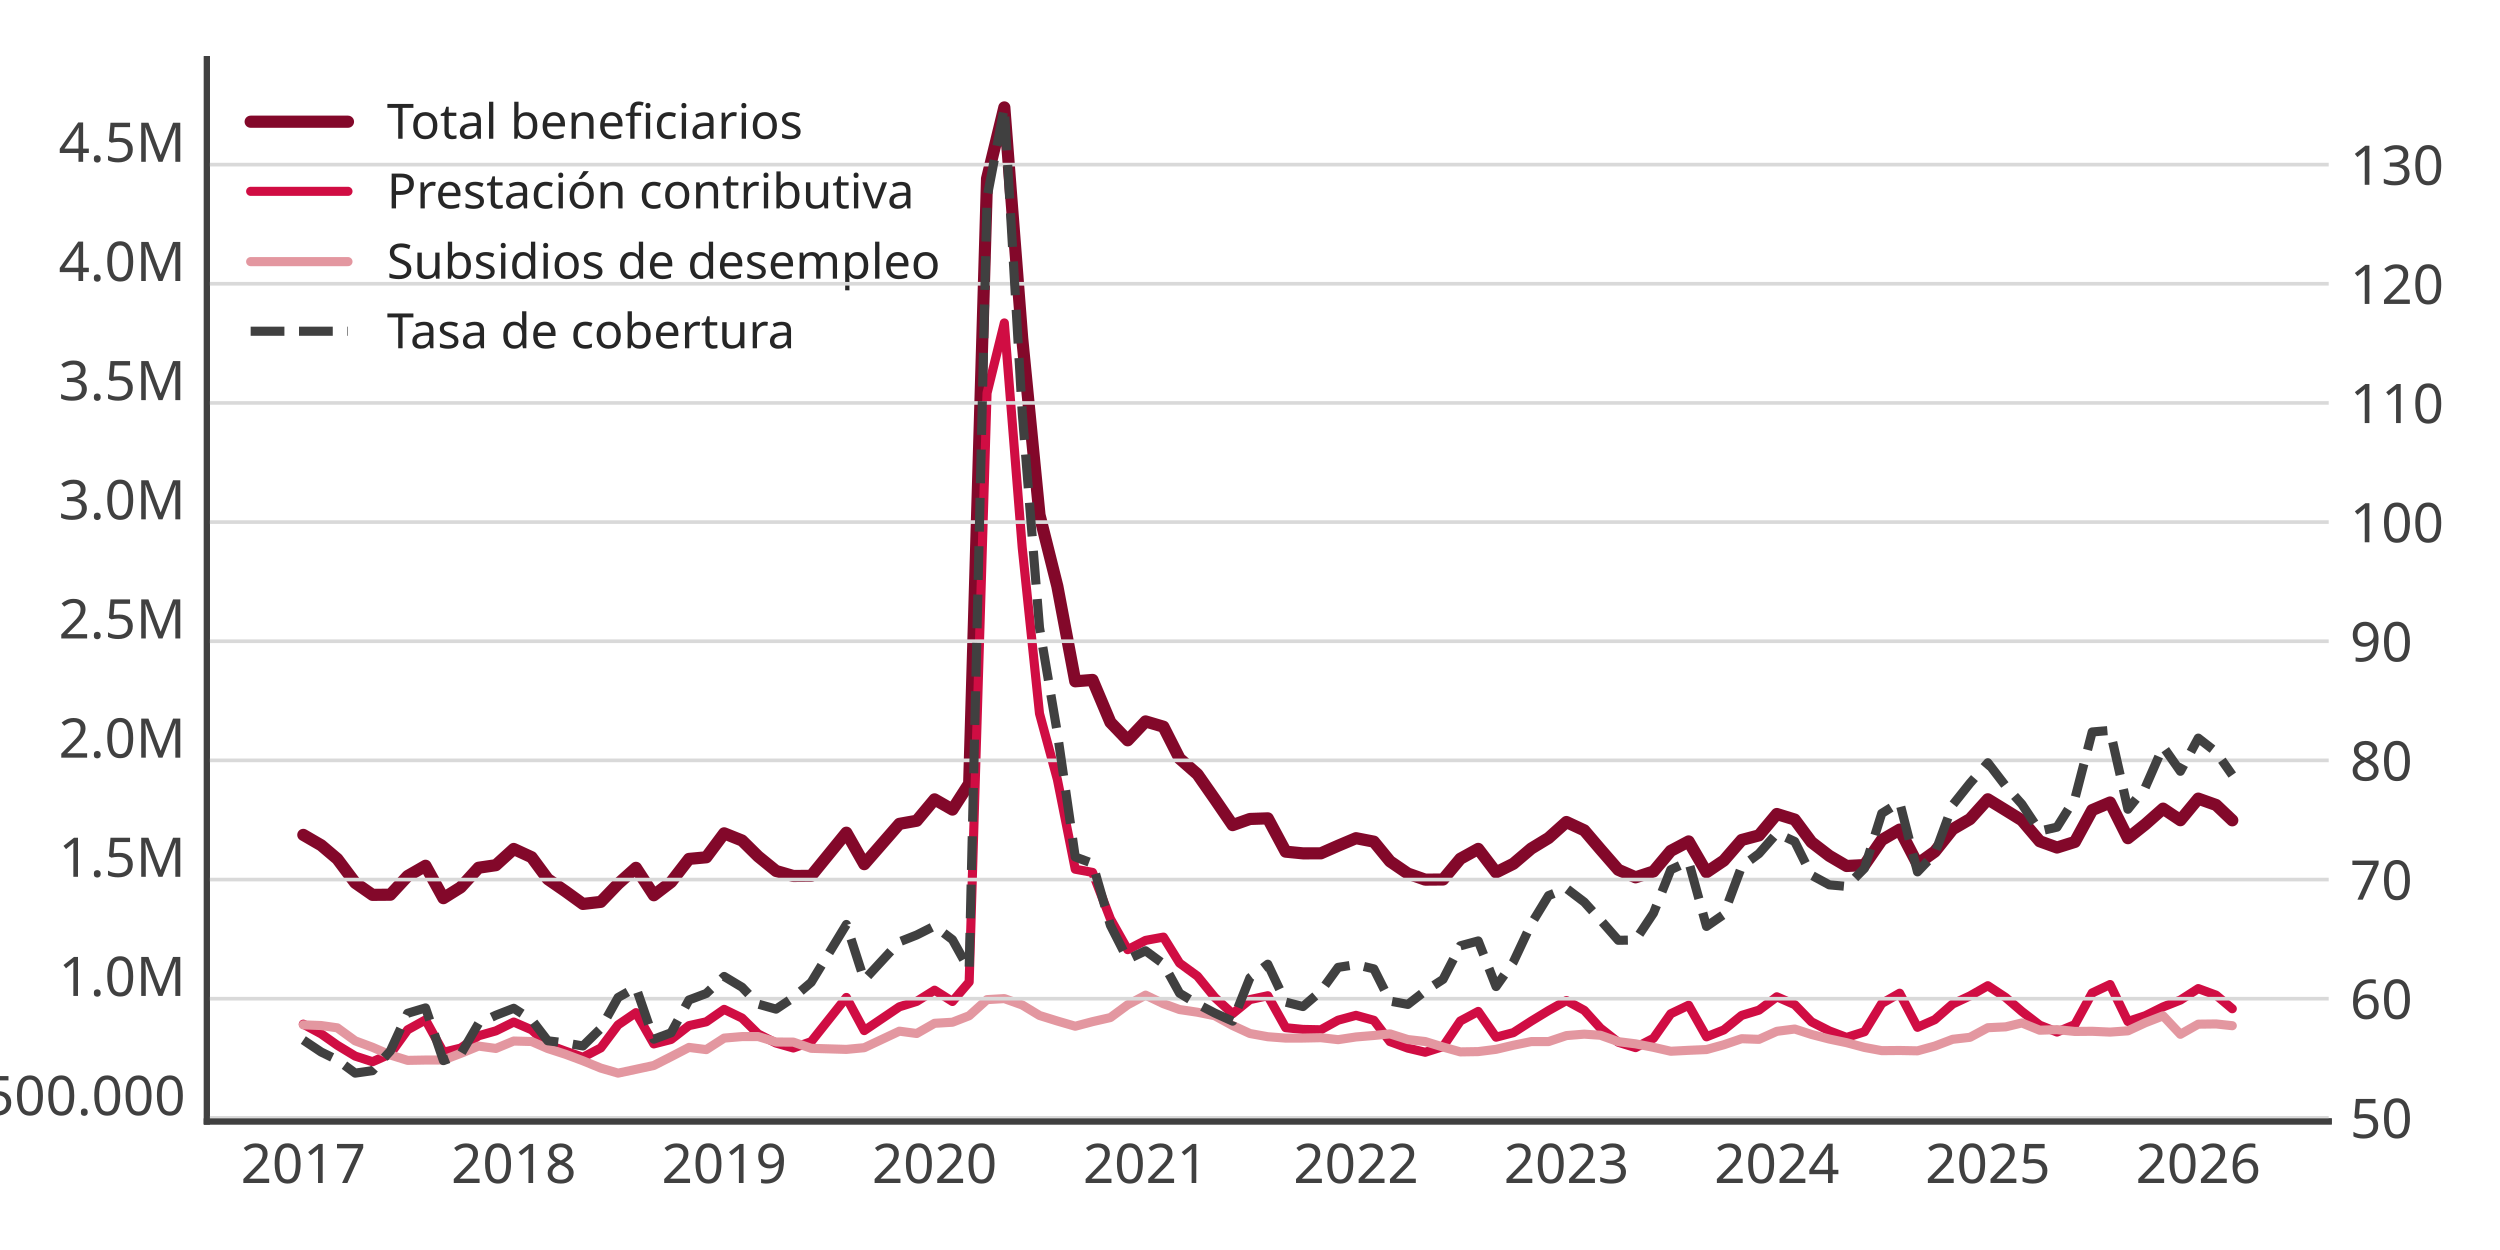
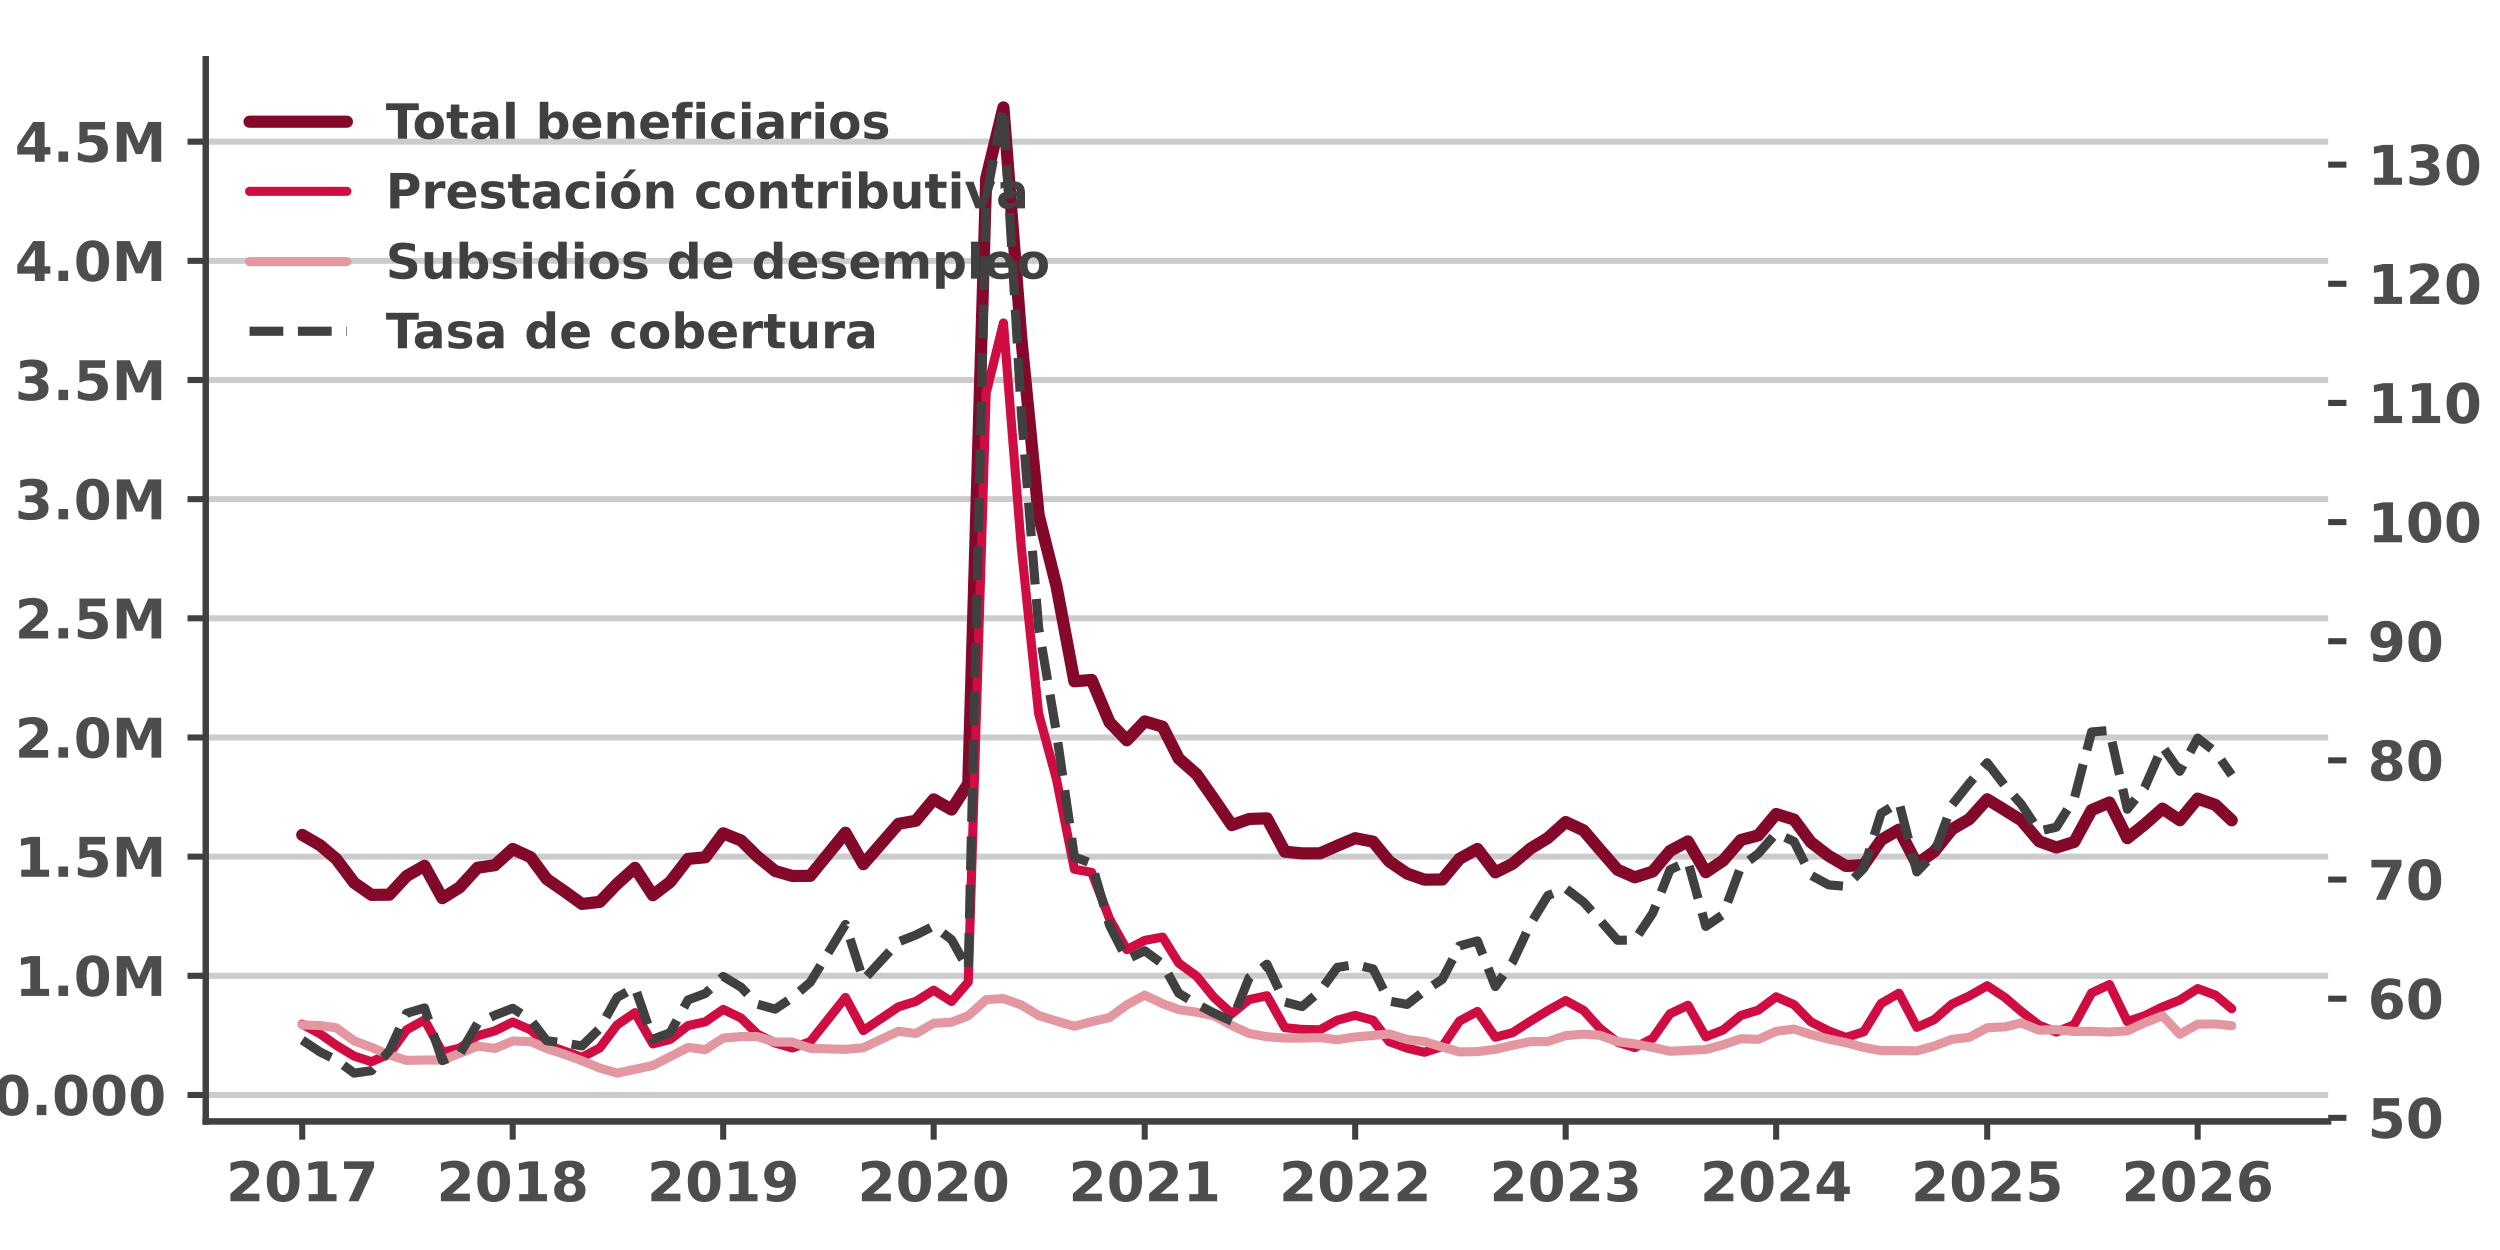
- <svg xmlns="http://www.w3.org/2000/svg" width="411.024pt" height="205.512pt" viewBox="0 0 411.024 205.512" version="1.1">
+ <svg xmlns="http://www.w3.org/2000/svg" xmlns:xlink="http://www.w3.org/1999/xlink" width="411.024pt" height="205.512pt" viewBox="0 0 411.024 205.512" version="1.1">
  <defs>
    <style type="text/css">*{stroke-linejoin: round; stroke-linecap: butt}</style>
  </defs>
  <g id="figure_1">
    <g id="patch_1">
      <path d="M 0 205.512  L 411.024 205.512  L 411.024 0  L 0 0  z " style="fill: #ffffff" />
    </g>
    <g id="axes_1">
      <g id="patch_2">
-         <path d="M 34.01 184.372  L 382.864 184.372  L 382.864 9.72  L 34.01 9.72  z " style="fill: #ffffff" />
+         <path d="M 33.83 184.372  L 382.774 184.372  L 382.774 9.72  L 33.83 9.72  z " style="fill: #ffffff" />
      </g>
      <g id="matplotlib.axis_1">
        <g id="xtick_1">
-           <g id="line2d_1" />
+           <g id="line2d_1">
+             <defs>
+               <path id="m6d974f0c65" d="M 0 0  L 0 3  " style="stroke: #404040" />
+             </defs>
+             <g>
+               <use xlink:href="#m6d974f0c65" x="49.691" y="184.372" style="fill: #404040; stroke: #404040" />
+             </g>
+           </g>
          <g id="text_1">
-             <text style="font-size: 9px; font-family: 'Century Gothic'; text-anchor: middle; fill: #404040" x="49.867" y="194.499" transform="rotate(-0 49.86698 194.4995)">2017</text>
+             <text style="font-weight: 700; font-size: 9px; font-family: 'Century Gothic', 'DejaVu Sans'; text-anchor: middle; fill: #4d4d4d" x="49.691" y="197.499" transform="rotate(-0 49.69107 197.4995)">2017</text>
          </g>
        </g>
        <g id="xtick_2">
-           <g id="line2d_2" />
+           <g id="line2d_2">
+             <g>
+               <use xlink:href="#m6d974f0c65" x="84.295" y="184.372" style="fill: #404040; stroke: #404040" />
+             </g>
+           </g>
          <g id="text_2">
-             <text style="font-size: 9px; font-family: 'Century Gothic'; text-anchor: middle; fill: #404040" x="84.462" y="194.499" transform="rotate(-0 84.46231 194.4995)">2018</text>
+             <text style="font-weight: 700; font-size: 9px; font-family: 'Century Gothic', 'DejaVu Sans'; text-anchor: middle; fill: #4d4d4d" x="84.295" y="197.499" transform="rotate(-0 84.29533 197.4995)">2018</text>
          </g>
        </g>
        <g id="xtick_3">
-           <g id="line2d_3" />
+           <g id="line2d_3">
+             <g>
+               <use xlink:href="#m6d974f0c65" x="118.9" y="184.372" style="fill: #404040; stroke: #404040" />
+             </g>
+           </g>
          <g id="text_3">
-             <text style="font-size: 9px; font-family: 'Century Gothic'; text-anchor: middle; fill: #404040" x="119.058" y="194.499" transform="rotate(-0 119.0576 194.4995)">2019</text>
+             <text style="font-weight: 700; font-size: 9px; font-family: 'Century Gothic', 'DejaVu Sans'; text-anchor: middle; fill: #4d4d4d" x="118.9" y="197.499" transform="rotate(-0 118.8996 197.4995)">2019</text>
          </g>
        </g>
        <g id="xtick_4">
-           <g id="line2d_4" />
+           <g id="line2d_4">
+             <g>
+               <use xlink:href="#m6d974f0c65" x="153.504" y="184.372" style="fill: #404040; stroke: #404040" />
+             </g>
+           </g>
          <g id="text_4">
-             <text style="font-size: 9px; font-family: 'Century Gothic'; text-anchor: middle; fill: #404040" x="153.653" y="194.499" transform="rotate(-0 153.653 194.4995)">2020</text>
+             <text style="font-weight: 700; font-size: 9px; font-family: 'Century Gothic', 'DejaVu Sans'; text-anchor: middle; fill: #4d4d4d" x="153.504" y="197.499" transform="rotate(-0 153.5038 197.4995)">2020</text>
          </g>
        </g>
        <g id="xtick_5">
-           <g id="line2d_5" />
+           <g id="line2d_5">
+             <g>
+               <use xlink:href="#m6d974f0c65" x="188.203" y="184.372" style="fill: #404040; stroke: #404040" />
+             </g>
+           </g>
          <g id="text_5">
-             <text style="font-size: 9px; font-family: 'Century Gothic'; text-anchor: middle; fill: #404040" x="188.343" y="194.499" transform="rotate(-0 188.3431 194.4995)">2021</text>
+             <text style="font-weight: 700; font-size: 9px; font-family: 'Century Gothic', 'DejaVu Sans'; text-anchor: middle; fill: #4d4d4d" x="188.203" y="197.499" transform="rotate(-0 188.2029 197.4995)">2021</text>
          </g>
        </g>
        <g id="xtick_6">
-           <g id="line2d_6" />
+           <g id="line2d_6">
+             <g>
+               <use xlink:href="#m6d974f0c65" x="222.807" y="184.372" style="fill: #404040; stroke: #404040" />
+             </g>
+           </g>
          <g id="text_6">
-             <text style="font-size: 9px; font-family: 'Century Gothic'; text-anchor: middle; fill: #404040" x="222.938" y="194.499" transform="rotate(-0 222.9384 194.4995)">2022</text>
+             <text style="font-weight: 700; font-size: 9px; font-family: 'Century Gothic', 'DejaVu Sans'; text-anchor: middle; fill: #4d4d4d" x="222.807" y="197.499" transform="rotate(-0 222.8072 197.4995)">2022</text>
          </g>
        </g>
        <g id="xtick_7">
-           <g id="line2d_7" />
+           <g id="line2d_7">
+             <g>
+               <use xlink:href="#m6d974f0c65" x="257.411" y="184.372" style="fill: #404040; stroke: #404040" />
+             </g>
+           </g>
          <g id="text_7">
-             <text style="font-size: 9px; font-family: 'Century Gothic'; text-anchor: middle; fill: #404040" x="257.534" y="194.499" transform="rotate(-0 257.5337 194.4995)">2023</text>
+             <text style="font-weight: 700; font-size: 9px; font-family: 'Century Gothic', 'DejaVu Sans'; text-anchor: middle; fill: #4d4d4d" x="257.411" y="197.499" transform="rotate(-0 257.4114 197.4995)">2023</text>
          </g>
        </g>
        <g id="xtick_8">
-           <g id="line2d_8" />
+           <g id="line2d_8">
+             <g>
+               <use xlink:href="#m6d974f0c65" x="292.016" y="184.372" style="fill: #404040; stroke: #404040" />
+             </g>
+           </g>
          <g id="text_8">
-             <text style="font-size: 9px; font-family: 'Century Gothic'; text-anchor: middle; fill: #404040" x="292.129" y="194.499" transform="rotate(-0 292.1291 194.4995)">2024</text>
+             <text style="font-weight: 700; font-size: 9px; font-family: 'Century Gothic', 'DejaVu Sans'; text-anchor: middle; fill: #4d4d4d" x="292.016" y="197.499" transform="rotate(-0 292.0157 197.4995)">2024</text>
          </g>
        </g>
        <g id="xtick_9">
-           <g id="line2d_9" />
+           <g id="line2d_9">
+             <g>
+               <use xlink:href="#m6d974f0c65" x="326.715" y="184.372" style="fill: #404040; stroke: #404040" />
+             </g>
+           </g>
          <g id="text_9">
-             <text style="font-size: 9px; font-family: 'Century Gothic'; text-anchor: middle; fill: #404040" x="326.819" y="194.499" transform="rotate(-0 326.8192 194.4995)">2025</text>
+             <text style="font-weight: 700; font-size: 9px; font-family: 'Century Gothic', 'DejaVu Sans'; text-anchor: middle; fill: #4d4d4d" x="326.715" y="197.499" transform="rotate(-0 326.7147 197.4995)">2025</text>
          </g>
        </g>
        <g id="xtick_10">
-           <g id="line2d_10" />
+           <g id="line2d_10">
+             <g>
+               <use xlink:href="#m6d974f0c65" x="361.319" y="184.372" style="fill: #404040; stroke: #404040" />
+             </g>
+           </g>
          <g id="text_10">
-             <text style="font-size: 9px; font-family: 'Century Gothic'; text-anchor: middle; fill: #404040" x="361.415" y="194.499" transform="rotate(-0 361.4145 194.4995)">2026</text>
+             <text style="font-weight: 700; font-size: 9px; font-family: 'Century Gothic', 'DejaVu Sans'; text-anchor: middle; fill: #4d4d4d" x="361.319" y="197.499" transform="rotate(-0 361.319 197.4995)">2026</text>
          </g>
        </g>
      </g>
      <g id="matplotlib.axis_2">
        <g id="ytick_1">
-           <g id="line2d_11" />
+           <g id="line2d_11">
+             <path d="M 33.83 180.023  L 382.774 180.023  " clip-path="url(#pbd31abc152)" style="fill: none; stroke: #cccccc; stroke-linecap: round" />
+           </g>
+           <g id="line2d_12">
+             <defs>
+               <path id="mb0697f7327" d="M 0 0  L -3 0  " style="stroke: #404040" />
+             </defs>
+             <g>
+               <use xlink:href="#mb0697f7327" x="33.83" y="180.023" style="fill: #404040; stroke: #404040" />
+             </g>
+           </g>
          <g id="text_11">
-             <text style="font-size: 9px; font-family: 'Century Gothic'; text-anchor: end; fill: #404040" x="30.51" y="183.337" transform="rotate(-0 30.51 183.337)">500.000</text>
+             <text style="font-weight: 700; font-size: 9px; font-family: 'Century Gothic', 'DejaVu Sans'; text-anchor: end; fill: #4d4d4d" x="27.33" y="183.337" transform="rotate(-0 27.33 183.337)">500.000</text>
          </g>
        </g>
        <g id="ytick_2">
-           <g id="line2d_12" />
+           <g id="line2d_13">
+             <path d="M 33.83 160.432  L 382.774 160.432  " clip-path="url(#pbd31abc152)" style="fill: none; stroke: #cccccc; stroke-linecap: round" />
+           </g>
+           <g id="line2d_14">
+             <g>
+               <use xlink:href="#mb0697f7327" x="33.83" y="160.432" style="fill: #404040; stroke: #404040" />
+             </g>
+           </g>
          <g id="text_12">
-             <text style="font-size: 9px; font-family: 'Century Gothic'; text-anchor: end; fill: #404040" x="30.51" y="163.746" transform="rotate(-0 30.51 163.7456)">1.0M</text>
+             <text style="font-weight: 700; font-size: 9px; font-family: 'Century Gothic', 'DejaVu Sans'; text-anchor: end; fill: #4d4d4d" x="27.33" y="163.746" transform="rotate(-0 27.33 163.7456)">1.0M</text>
          </g>
        </g>
        <g id="ytick_3">
-           <g id="line2d_13" />
+           <g id="line2d_15">
+             <path d="M 33.83 140.84  L 382.774 140.84  " clip-path="url(#pbd31abc152)" style="fill: none; stroke: #cccccc; stroke-linecap: round" />
+           </g>
+           <g id="line2d_16">
+             <g>
+               <use xlink:href="#mb0697f7327" x="33.83" y="140.84" style="fill: #404040; stroke: #404040" />
+             </g>
+           </g>
          <g id="text_13">
-             <text style="font-size: 9px; font-family: 'Century Gothic'; text-anchor: end; fill: #404040" x="30.51" y="144.154" transform="rotate(-0 30.51 144.1542)">1.5M</text>
+             <text style="font-weight: 700; font-size: 9px; font-family: 'Century Gothic', 'DejaVu Sans'; text-anchor: end; fill: #4d4d4d" x="27.33" y="144.154" transform="rotate(-0 27.33 144.1542)">1.5M</text>
          </g>
        </g>
        <g id="ytick_4">
-           <g id="line2d_14" />
+           <g id="line2d_17">
+             <path d="M 33.83 121.249  L 382.774 121.249  " clip-path="url(#pbd31abc152)" style="fill: none; stroke: #cccccc; stroke-linecap: round" />
+           </g>
+           <g id="line2d_18">
+             <g>
+               <use xlink:href="#mb0697f7327" x="33.83" y="121.249" style="fill: #404040; stroke: #404040" />
+             </g>
+           </g>
          <g id="text_14">
-             <text style="font-size: 9px; font-family: 'Century Gothic'; text-anchor: end; fill: #404040" x="30.51" y="124.563" transform="rotate(-0 30.51 124.5627)">2.0M</text>
+             <text style="font-weight: 700; font-size: 9px; font-family: 'Century Gothic', 'DejaVu Sans'; text-anchor: end; fill: #4d4d4d" x="27.33" y="124.563" transform="rotate(-0 27.33 124.5627)">2.0M</text>
          </g>
        </g>
        <g id="ytick_5">
-           <g id="line2d_15" />
+           <g id="line2d_19">
+             <path d="M 33.83 101.658  L 382.774 101.658  " clip-path="url(#pbd31abc152)" style="fill: none; stroke: #cccccc; stroke-linecap: round" />
+           </g>
+           <g id="line2d_20">
+             <g>
+               <use xlink:href="#mb0697f7327" x="33.83" y="101.658" style="fill: #404040; stroke: #404040" />
+             </g>
+           </g>
          <g id="text_15">
-             <text style="font-size: 9px; font-family: 'Century Gothic'; text-anchor: end; fill: #404040" x="30.51" y="104.971" transform="rotate(-0 30.51 104.9713)">2.5M</text>
+             <text style="font-weight: 700; font-size: 9px; font-family: 'Century Gothic', 'DejaVu Sans'; text-anchor: end; fill: #4d4d4d" x="27.33" y="104.971" transform="rotate(-0 27.33 104.9713)">2.5M</text>
          </g>
        </g>
        <g id="ytick_6">
-           <g id="line2d_16" />
+           <g id="line2d_21">
+             <path d="M 33.83 82.066  L 382.774 82.066  " clip-path="url(#pbd31abc152)" style="fill: none; stroke: #cccccc; stroke-linecap: round" />
+           </g>
+           <g id="line2d_22">
+             <g>
+               <use xlink:href="#mb0697f7327" x="33.83" y="82.066" style="fill: #404040; stroke: #404040" />
+             </g>
+           </g>
          <g id="text_16">
-             <text style="font-size: 9px; font-family: 'Century Gothic'; text-anchor: end; fill: #404040" x="30.51" y="85.38" transform="rotate(-0 30.51 85.37993)">3.0M</text>
+             <text style="font-weight: 700; font-size: 9px; font-family: 'Century Gothic', 'DejaVu Sans'; text-anchor: end; fill: #4d4d4d" x="27.33" y="85.38" transform="rotate(-0 27.33 85.37993)">3.0M</text>
          </g>
        </g>
        <g id="ytick_7">
-           <g id="line2d_17" />
+           <g id="line2d_23">
+             <path d="M 33.83 62.475  L 382.774 62.475  " clip-path="url(#pbd31abc152)" style="fill: none; stroke: #cccccc; stroke-linecap: round" />
+           </g>
+           <g id="line2d_24">
+             <g>
+               <use xlink:href="#mb0697f7327" x="33.83" y="62.475" style="fill: #404040; stroke: #404040" />
+             </g>
+           </g>
          <g id="text_17">
-             <text style="font-size: 9px; font-family: 'Century Gothic'; text-anchor: end; fill: #404040" x="30.51" y="65.789" transform="rotate(-0 30.51 65.78852)">3.5M</text>
+             <text style="font-weight: 700; font-size: 9px; font-family: 'Century Gothic', 'DejaVu Sans'; text-anchor: end; fill: #4d4d4d" x="27.33" y="65.789" transform="rotate(-0 27.33 65.78852)">3.5M</text>
          </g>
        </g>
        <g id="ytick_8">
-           <g id="line2d_18" />
+           <g id="line2d_25">
+             <path d="M 33.83 42.883  L 382.774 42.883  " clip-path="url(#pbd31abc152)" style="fill: none; stroke: #cccccc; stroke-linecap: round" />
+           </g>
+           <g id="line2d_26">
+             <g>
+               <use xlink:href="#mb0697f7327" x="33.83" y="42.883" style="fill: #404040; stroke: #404040" />
+             </g>
+           </g>
          <g id="text_18">
-             <text style="font-size: 9px; font-family: 'Century Gothic'; text-anchor: end; fill: #404040" x="30.51" y="46.197" transform="rotate(-0 30.51 46.19711)">4.0M</text>
+             <text style="font-weight: 700; font-size: 9px; font-family: 'Century Gothic', 'DejaVu Sans'; text-anchor: end; fill: #4d4d4d" x="27.33" y="46.197" transform="rotate(-0 27.33 46.19711)">4.0M</text>
          </g>
        </g>
        <g id="ytick_9">
-           <g id="line2d_19" />
+           <g id="line2d_27">
+             <path d="M 33.83 23.292  L 382.774 23.292  " clip-path="url(#pbd31abc152)" style="fill: none; stroke: #cccccc; stroke-linecap: round" />
+           </g>
+           <g id="line2d_28">
+             <g>
+               <use xlink:href="#mb0697f7327" x="33.83" y="23.292" style="fill: #404040; stroke: #404040" />
+             </g>
+           </g>
          <g id="text_19">
-             <text style="font-size: 9px; font-family: 'Century Gothic'; text-anchor: end; fill: #404040" x="30.51" y="26.606" transform="rotate(-0 30.51 26.6057)">4.5M</text>
-           </g>
-         </g>
-       </g>
-       <g id="line2d_20">
-         <path d="M 49.867 137.264  L 52.805 138.969  L 55.459 141.218  L 58.397 145.142  L 61.241 147.123  L 64.179 147.1  L 67.022 144.029  L 69.961 142.34  L 72.899 147.667  L 75.742 145.886  L 78.681 142.663  L 81.524 142.246  L 84.462 139.576  L 87.401 140.932  L 90.054 144.527  L 92.993 146.56  L 95.836 148.616  L 98.774 148.276  L 101.618 145.318  L 104.556 142.68  L 107.494 147.188  L 110.338 145.013  L 113.276 141.212  L 116.119 140.947  L 119.058 137.006  L 121.996 138.185  L 124.65 140.802  L 127.588 143.193  L 130.431 144.019  L 133.37 143.995  L 139.151 136.903  L 142.09 142.077  L 147.871 135.448  L 150.715 134.94  L 153.653 131.422  L 156.591 133.103  L 159.34 128.832  L 162.278 29.366  L 165.122 17.659  L 168.06 55.623  L 170.903 84.649  L 173.841 96.399  L 176.78 112.015  L 179.623 111.786  L 182.561 118.754  L 185.405 121.713  L 188.343 118.606  L 191.281 119.476  L 193.935 124.712  L 196.873 127.294  L 199.717 131.367  L 202.655 135.657  L 205.499 134.646  L 208.437 134.543  L 211.375 140.021  L 214.218 140.3  L 217.157 140.298  L 220 139.046  L 222.938 137.805  L 225.877 138.376  L 228.531 141.614  L 231.469 143.622  L 234.312 144.622  L 237.25 144.598  L 240.094 141.188  L 243.032 139.566  L 245.97 143.431  L 248.814 142.008  L 251.752 139.51  L 254.596 137.779  L 257.534 135.146  L 260.472 136.518  L 263.126 139.633  L 266.064 143.003  L 268.908 144.24  L 271.846 143.281  L 274.689 139.892  L 277.627 138.337  L 280.566 143.403  L 283.409 141.488  L 286.347 138.1  L 289.191 137.344  L 292.129 133.829  L 295.067 134.741  L 297.816 138.45  L 300.754 140.707  L 303.598 142.377  L 306.536 142.224  L 309.379 138.104  L 312.318 136.392  L 315.256 142.051  L 318.099 140.014  L 321.038 136.324  L 323.881 134.668  L 326.819 131.411  L 329.757 133.213  L 332.411 134.857  L 335.35 138.312  L 338.193 139.342  L 341.131 138.418  L 343.975 133.188  L 346.913 131.936  L 349.851 137.805  L 352.695 135.543  L 355.633 132.947  L 358.476 134.853  L 361.415 131.3  L 364.353 132.347  L 367.007 134.867  " clip-path="url(#p40c839055c)" style="fill: none; stroke: #83082a; stroke-width: 2; stroke-linecap: round" />
-       </g>
-       <g id="line2d_21">
-         <path d="M 49.867 168.383  L 52.805 169.976  L 55.459 171.849  L 58.397 173.632  L 61.241 174.557  L 64.179 173.265  L 67.022 169.307  L 69.961 167.674  L 72.899 173.009  L 75.742 172.314  L 78.681 170.293  L 81.524 169.486  L 84.462 168.034  L 87.401 169.311  L 90.054 171.754  L 92.993 172.833  L 95.836 173.828  L 98.774 172.287  L 101.618 168.499  L 104.556 166.487  L 107.494 171.628  L 110.338 170.899  L 113.276 168.622  L 116.119 167.996  L 119.058 165.95  L 121.996 167.376  L 124.65 169.997  L 127.588 171.488  L 130.431 172.3  L 133.37 171.257  L 139.151 163.988  L 142.09 169.44  L 147.871 165.528  L 150.715 164.639  L 153.653 162.796  L 156.591 164.652  L 159.34 161.448  L 162.278 64.634  L 165.122 53.095  L 168.06 90.008  L 170.903 117.311  L 173.841 128.146  L 176.78 142.908  L 179.623 143.431  L 182.561 151.071  L 185.405 156.131  L 188.343 154.609  L 191.281 154.07  L 193.935 158.345  L 196.873 160.489  L 199.717 163.982  L 202.655 166.665  L 205.499 164.343  L 208.437 163.709  L 211.375 168.961  L 214.218 169.246  L 217.157 169.306  L 220 167.73  L 222.938 166.934  L 225.877 167.748  L 228.531 171.251  L 231.469 172.327  L 234.312 173  L 237.25 172.071  L 240.094 167.861  L 243.032 166.288  L 245.97 170.525  L 248.814 169.776  L 251.752 167.88  L 254.596 166.148  L 257.534 164.501  L 260.472 166.109  L 263.126 169.041  L 266.064 171.36  L 268.908 172.239  L 271.846 170.705  L 274.689 166.669  L 277.627 165.269  L 280.566 170.462  L 283.409 169.332  L 286.347 166.941  L 289.191 166.079  L 292.129 163.882  L 295.067 165.173  L 297.816 167.994  L 300.754 169.488  L 303.598 170.564  L 306.536 169.629  L 309.379 164.981  L 312.318 163.295  L 315.256 168.899  L 318.099 167.644  L 321.038 165.069  L 323.881 163.735  L 326.819 162.059  L 329.757 164.003  L 332.411 166.289  L 335.35 168.548  L 338.193 169.677  L 341.131 168.452  L 343.975 163.249  L 346.913 161.864  L 349.851 167.942  L 352.695 166.999  L 355.633 165.545  L 358.476 164.42  L 361.415 162.531  L 364.353 163.615  L 367.007 165.846  " clip-path="url(#p40c839055c)" style="fill: none; stroke: #d00d43; stroke-width: 1.5; stroke-linecap: round" />
-       </g>
-       <g id="line2d_22">
-         <path d="M 49.867 168.495  L 52.805 168.608  L 55.459 168.984  L 58.397 171.125  L 61.241 172.181  L 64.179 173.45  L 67.022 174.336  L 69.961 174.281  L 72.899 174.273  L 75.742 173.187  L 78.681 171.985  L 81.524 172.375  L 84.462 171.156  L 87.401 171.235  L 90.054 172.388  L 92.993 173.341  L 95.836 174.402  L 98.774 175.604  L 101.618 176.433  L 104.556 175.808  L 107.494 175.174  L 110.338 173.729  L 113.276 172.204  L 116.119 172.565  L 119.058 170.671  L 121.996 170.424  L 124.65 170.42  L 127.588 171.32  L 130.431 171.333  L 133.37 172.353  L 139.151 172.53  L 142.09 172.252  L 147.871 169.534  L 150.715 169.916  L 153.653 168.24  L 156.591 168.065  L 159.34 166.998  L 162.278 164.347  L 165.122 164.179  L 168.06 165.229  L 170.903 166.953  L 173.841 167.868  L 176.78 168.722  L 179.623 167.969  L 182.561 167.297  L 185.405 165.196  L 188.343 163.612  L 191.281 165.02  L 193.935 165.982  L 196.873 166.42  L 199.717 166.999  L 202.655 168.607  L 205.499 169.918  L 208.437 170.449  L 211.375 170.675  L 214.218 170.669  L 217.157 170.606  L 220 170.93  L 222.938 170.486  L 225.877 170.243  L 228.531 169.978  L 231.469 170.91  L 234.312 171.237  L 237.25 172.141  L 240.094 172.941  L 243.032 172.893  L 245.97 172.52  L 248.814 171.847  L 251.752 171.245  L 254.596 171.246  L 257.534 170.26  L 260.472 170.024  L 263.126 170.206  L 266.064 171.258  L 268.908 171.615  L 271.846 172.191  L 274.689 172.837  L 277.627 172.683  L 280.566 172.556  L 283.409 171.77  L 286.347 170.773  L 289.191 170.88  L 292.129 169.561  L 295.067 169.183  L 297.816 170.071  L 300.754 170.833  L 303.598 171.427  L 306.536 172.21  L 309.379 172.738  L 312.318 172.711  L 315.256 172.767  L 318.099 171.985  L 321.038 170.87  L 323.881 170.547  L 326.819 168.967  L 329.757 168.825  L 332.411 168.183  L 335.35 169.379  L 338.193 169.28  L 341.131 169.58  L 343.975 169.553  L 346.913 169.686  L 349.851 169.478  L 352.695 168.159  L 355.633 167.016  L 358.476 170.047  L 361.415 168.383  L 364.353 168.346  L 367.007 168.636  " clip-path="url(#p40c839055c)" style="fill: none; stroke: #e397a0; stroke-width: 1.5; stroke-linecap: round" />
+             <text style="font-weight: 700; font-size: 9px; font-family: 'Century Gothic', 'DejaVu Sans'; text-anchor: end; fill: #4d4d4d" x="27.33" y="26.606" transform="rotate(-0 27.33 26.6057)">4.5M</text>
+           </g>
+         </g>
+       </g>
+       <g id="line2d_29">
+         <path d="M 49.691 137.264  L 52.63 138.969  L 55.285 141.218  L 58.224 145.142  L 61.068 147.123  L 64.007 147.1  L 66.851 144.029  L 69.79 142.34  L 72.729 147.667  L 75.573 145.886  L 78.512 142.663  L 81.356 142.246  L 84.295 139.576  L 87.234 140.932  L 89.889 144.527  L 92.828 146.56  L 95.672 148.616  L 98.611 148.276  L 101.455 145.318  L 104.394 142.68  L 107.333 147.188  L 110.177 145.013  L 113.116 141.212  L 115.961 140.947  L 118.9 137.006  L 121.839 138.185  L 124.493 140.802  L 127.432 143.193  L 130.276 144.019  L 133.215 143.995  L 138.998 136.903  L 141.937 142.077  L 147.721 135.448  L 150.565 134.94  L 153.504 131.422  L 156.443 133.103  L 159.192 128.832  L 162.131 29.366  L 164.975 17.659  L 167.914 55.623  L 170.759 84.649  L 173.698 96.399  L 176.637 112.015  L 179.481 111.786  L 182.42 118.754  L 185.264 121.713  L 188.203 118.606  L 191.142 119.476  L 193.796 124.712  L 196.735 127.294  L 199.58 131.367  L 202.519 135.657  L 205.363 134.646  L 208.302 134.543  L 211.241 140.021  L 214.085 140.3  L 217.024 140.298  L 219.868 139.046  L 222.807 137.805  L 225.746 138.376  L 228.401 141.614  L 231.34 143.622  L 234.184 144.622  L 237.123 144.598  L 239.967 141.188  L 242.906 139.566  L 245.845 143.431  L 248.689 142.008  L 251.628 139.51  L 254.472 137.779  L 257.411 135.146  L 260.35 136.518  L 263.005 139.633  L 265.944 143.003  L 268.788 144.24  L 271.727 143.281  L 274.571 139.892  L 277.51 138.337  L 280.449 143.403  L 283.293 141.488  L 286.232 138.1  L 289.077 137.344  L 292.016 133.829  L 294.955 134.741  L 297.704 138.45  L 300.643 140.707  L 303.487 142.377  L 306.426 142.224  L 309.27 138.104  L 312.209 136.392  L 315.148 142.051  L 317.993 140.014  L 320.932 136.324  L 323.776 134.668  L 326.715 131.411  L 329.654 133.213  L 332.308 134.857  L 335.247 138.312  L 338.091 139.342  L 341.03 138.418  L 343.875 133.188  L 346.814 131.936  L 349.753 137.805  L 352.597 135.543  L 355.536 132.947  L 358.38 134.853  L 361.319 131.3  L 364.258 132.347  L 366.913 134.867  " clip-path="url(#pbd31abc152)" style="fill: none; stroke: #83082a; stroke-width: 2; stroke-linecap: round" />
+       </g>
+       <g id="line2d_30">
+         <path d="M 49.691 168.383  L 52.63 169.976  L 55.285 171.849  L 58.224 173.632  L 61.068 174.557  L 64.007 173.265  L 66.851 169.307  L 69.79 167.674  L 72.729 173.009  L 75.573 172.314  L 78.512 170.293  L 81.356 169.486  L 84.295 168.034  L 87.234 169.311  L 89.889 171.754  L 92.828 172.833  L 95.672 173.828  L 98.611 172.287  L 101.455 168.499  L 104.394 166.487  L 107.333 171.628  L 110.177 170.899  L 113.116 168.622  L 115.961 167.996  L 118.9 165.95  L 121.839 167.376  L 124.493 169.997  L 127.432 171.488  L 130.276 172.3  L 133.215 171.257  L 138.998 163.988  L 141.937 169.44  L 147.721 165.528  L 150.565 164.639  L 153.504 162.796  L 156.443 164.652  L 159.192 161.448  L 162.131 64.634  L 164.975 53.095  L 167.914 90.008  L 170.759 117.311  L 173.698 128.146  L 176.637 142.908  L 179.481 143.431  L 182.42 151.071  L 185.264 156.131  L 188.203 154.609  L 191.142 154.07  L 193.796 158.345  L 196.735 160.489  L 199.58 163.982  L 202.519 166.665  L 205.363 164.343  L 208.302 163.709  L 211.241 168.961  L 214.085 169.246  L 217.024 169.306  L 219.868 167.73  L 222.807 166.934  L 225.746 167.748  L 228.401 171.251  L 231.34 172.327  L 234.184 173  L 237.123 172.071  L 239.967 167.861  L 242.906 166.288  L 245.845 170.525  L 248.689 169.776  L 251.628 167.88  L 254.472 166.148  L 257.411 164.501  L 260.35 166.109  L 263.005 169.041  L 265.944 171.36  L 268.788 172.239  L 271.727 170.705  L 274.571 166.669  L 277.51 165.269  L 280.449 170.462  L 283.293 169.332  L 286.232 166.941  L 289.077 166.079  L 292.016 163.882  L 294.955 165.173  L 297.704 167.994  L 300.643 169.488  L 303.487 170.564  L 306.426 169.629  L 309.27 164.981  L 312.209 163.295  L 315.148 168.899  L 317.993 167.644  L 320.932 165.069  L 323.776 163.735  L 326.715 162.059  L 329.654 164.003  L 332.308 166.289  L 335.247 168.548  L 338.091 169.677  L 341.03 168.452  L 343.875 163.249  L 346.814 161.864  L 349.753 167.942  L 352.597 166.999  L 355.536 165.545  L 358.38 164.42  L 361.319 162.531  L 364.258 163.615  L 366.913 165.846  " clip-path="url(#pbd31abc152)" style="fill: none; stroke: #d00d43; stroke-width: 1.5; stroke-linecap: round" />
+       </g>
+       <g id="line2d_31">
+         <path d="M 49.691 168.495  L 52.63 168.608  L 55.285 168.984  L 58.224 171.125  L 61.068 172.181  L 64.007 173.45  L 66.851 174.336  L 69.79 174.281  L 72.729 174.273  L 75.573 173.187  L 78.512 171.985  L 81.356 172.375  L 84.295 171.156  L 87.234 171.235  L 89.889 172.388  L 92.828 173.341  L 95.672 174.402  L 98.611 175.604  L 101.455 176.433  L 104.394 175.808  L 107.333 175.174  L 110.177 173.729  L 113.116 172.204  L 115.961 172.565  L 118.9 170.671  L 121.839 170.424  L 124.493 170.42  L 127.432 171.32  L 130.276 171.333  L 133.215 172.353  L 138.998 172.53  L 141.937 172.252  L 147.721 169.534  L 150.565 169.916  L 153.504 168.24  L 156.443 168.065  L 159.192 166.998  L 162.131 164.347  L 164.975 164.179  L 167.914 165.229  L 170.759 166.953  L 173.698 167.868  L 176.637 168.722  L 179.481 167.969  L 182.42 167.297  L 185.264 165.196  L 188.203 163.612  L 191.142 165.02  L 193.796 165.982  L 196.735 166.42  L 199.58 166.999  L 202.519 168.607  L 205.363 169.918  L 208.302 170.449  L 211.241 170.675  L 214.085 170.669  L 217.024 170.606  L 219.868 170.93  L 222.807 170.486  L 225.746 170.243  L 228.401 169.978  L 231.34 170.91  L 234.184 171.237  L 237.123 172.141  L 239.967 172.941  L 242.906 172.893  L 245.845 172.52  L 248.689 171.847  L 251.628 171.245  L 254.472 171.246  L 257.411 170.26  L 260.35 170.024  L 263.005 170.206  L 265.944 171.258  L 268.788 171.615  L 271.727 172.191  L 274.571 172.837  L 277.51 172.683  L 280.449 172.556  L 283.293 171.77  L 286.232 170.773  L 289.077 170.88  L 292.016 169.561  L 294.955 169.183  L 297.704 170.071  L 300.643 170.833  L 303.487 171.427  L 306.426 172.21  L 309.27 172.738  L 312.209 172.711  L 315.148 172.767  L 317.993 171.985  L 320.932 170.87  L 323.776 170.547  L 326.715 168.967  L 329.654 168.825  L 332.308 168.183  L 335.247 169.379  L 338.091 169.28  L 341.03 169.58  L 343.875 169.553  L 346.814 169.686  L 349.753 169.478  L 352.597 168.159  L 355.536 167.016  L 358.38 170.047  L 361.319 168.383  L 364.258 168.346  L 366.913 168.636  " clip-path="url(#pbd31abc152)" style="fill: none; stroke: #e397a0; stroke-width: 1.5; stroke-linecap: round" />
      </g>
      <g id="patch_3">
-         <path d="M 34.01 184.372  L 34.01 9.72  " style="fill: none; stroke: #404040; stroke-linejoin: miter; stroke-linecap: square" />
+         <path d="M 33.83 184.372  L 33.83 9.72  " style="fill: none; stroke: #404040; stroke-linejoin: miter; stroke-linecap: square" />
      </g>
      <g id="patch_4">
-         <path d="M 34.01 184.372  L 382.864 184.372  " style="fill: none; stroke: #404040; stroke-linejoin: miter; stroke-linecap: square" />
+         <path d="M 33.83 184.372  L 382.774 184.372  " style="fill: none; stroke: #404040; stroke-linejoin: miter; stroke-linecap: square" />
      </g>
      <g id="legend_1">
-         <g id="line2d_23">
-           <path d="M 41.21 20.011  L 49.21 20.011  L 57.21 20.011  " style="fill: none; stroke: #83082a; stroke-width: 2; stroke-linecap: round" />
+         <g id="line2d_32">
+           <path d="M 41.03 20.011  L 49.03 20.011  L 57.03 20.011  " style="fill: none; stroke: #83082a; stroke-width: 2; stroke-linecap: round" />
        </g>
        <g id="text_20">
-           <text style="font-size: 8px; font-family: 'Century Gothic'; text-anchor: start; fill: #262626" x="63.61" y="22.811" transform="rotate(-0 63.61 22.81125)">Total beneficiarios</text>
-         </g>
-         <g id="line2d_24">
-           <path d="M 41.21 31.457  L 49.21 31.457  L 57.21 31.457  " style="fill: none; stroke: #d00d43; stroke-width: 1.5; stroke-linecap: round" />
+           <text style="font-weight: 700; font-size: 8px; font-family: 'Century Gothic', 'DejaVu Sans'; text-anchor: start; fill: #404040" x="63.43" y="22.811" transform="rotate(-0 63.43 22.81125)">Total beneficiarios</text>
+         </g>
+         <g id="line2d_33">
+           <path d="M 41.03 31.457  L 49.03 31.457  L 57.03 31.457  " style="fill: none; stroke: #d00d43; stroke-width: 1.5; stroke-linecap: round" />
        </g>
        <g id="text_21">
-           <text style="font-size: 8px; font-family: 'Century Gothic'; text-anchor: start; fill: #262626" x="63.61" y="34.258" transform="rotate(-0 63.61 34.2575)">Prestación contributiva</text>
-         </g>
-         <g id="line2d_25">
-           <path d="M 41.21 43.013  L 49.21 43.013  L 57.21 43.013  " style="fill: none; stroke: #e397a0; stroke-width: 1.5; stroke-linecap: round" />
+           <text style="font-weight: 700; font-size: 8px; font-family: 'Century Gothic', 'DejaVu Sans'; text-anchor: start; fill: #404040" x="63.43" y="34.258" transform="rotate(-0 63.43 34.2575)">Prestación contributiva</text>
+         </g>
+         <g id="line2d_34">
+           <path d="M 41.03 43.013  L 49.03 43.013  L 57.03 43.013  " style="fill: none; stroke: #e397a0; stroke-width: 1.5; stroke-linecap: round" />
        </g>
        <g id="text_22">
-           <text style="font-size: 8px; font-family: 'Century Gothic'; text-anchor: start; fill: #262626" x="63.61" y="45.812" transform="rotate(-0 63.61 45.8125)">Subsidios de desempleo</text>
-         </g>
-         <g id="line2d_26">
-           <path d="M 41.21 54.459  L 49.21 54.459  L 57.21 54.459  " style="fill: none; stroke-dasharray: 5.55,2.4; stroke-dashoffset: 0; stroke: #404040; stroke-width: 1.5" />
+           <text style="font-weight: 700; font-size: 8px; font-family: 'Century Gothic', 'DejaVu Sans'; text-anchor: start; fill: #404040" x="63.43" y="45.812" transform="rotate(-0 63.43 45.8125)">Subsidios de desempleo</text>
+         </g>
+         <g id="line2d_35">
+           <path d="M 41.03 54.459  L 49.03 54.459  L 57.03 54.459  " style="fill: none; stroke-dasharray: 5.55,2.4; stroke-dashoffset: 0; stroke: #404040; stroke-width: 1.5" />
        </g>
        <g id="text_23">
-           <text style="font-size: 8px; font-family: 'Century Gothic'; text-anchor: start; fill: #262626" x="63.61" y="57.259" transform="rotate(-0 63.61 57.25875)">Tasa de cobertura</text>
+           <text style="font-weight: 700; font-size: 8px; font-family: 'Century Gothic', 'DejaVu Sans'; text-anchor: start; fill: #404040" x="63.43" y="57.259" transform="rotate(-0 63.43 57.25875)">Tasa de cobertura</text>
        </g>
      </g>
    </g>
    <g id="axes_2">
      <g id="matplotlib.axis_3">
        <g id="ytick_10">
-           <g id="line2d_27">
-             <path d="M 34.01 183.785  L 382.864 183.785  " clip-path="url(#p40c839055c)" style="fill: none; stroke: #d9d9d9; stroke-width: 0.6; stroke-linecap: round" />
-           </g>
-           <g id="line2d_28" />
+           <g id="line2d_36">
+             <defs>
+               <path id="m0477df68f8" d="M 0 0  L 3 0  " style="stroke: #404040" />
+             </defs>
+             <g>
+               <use xlink:href="#m0477df68f8" x="382.774" y="183.785" style="fill: #404040; stroke: #404040" />
+             </g>
+           </g>
          <g id="text_24">
-             <text style="font-size: 9px; font-family: 'Century Gothic'; text-anchor: start; fill: #404040" x="386.364" y="187.099" transform="rotate(-0 386.3636 187.0992)">50</text>
+             <text style="font-weight: 700; font-size: 9px; font-family: 'Century Gothic', 'DejaVu Sans'; text-anchor: start; fill: #4d4d4d" x="389.274" y="187.099" transform="rotate(-0 389.2736 187.0992)">50</text>
          </g>
        </g>
        <g id="ytick_11">
-           <g id="line2d_29">
-             <path d="M 34.01 164.195  L 382.864 164.195  " clip-path="url(#p40c839055c)" style="fill: none; stroke: #d9d9d9; stroke-width: 0.6; stroke-linecap: round" />
-           </g>
-           <g id="line2d_30" />
+           <g id="line2d_37">
+             <g>
+               <use xlink:href="#m0477df68f8" x="382.774" y="164.195" style="fill: #404040; stroke: #404040" />
+             </g>
+           </g>
          <g id="text_25">
-             <text style="font-size: 9px; font-family: 'Century Gothic'; text-anchor: start; fill: #404040" x="386.364" y="167.509" transform="rotate(-0 386.3636 167.5091)">60</text>
+             <text style="font-weight: 700; font-size: 9px; font-family: 'Century Gothic', 'DejaVu Sans'; text-anchor: start; fill: #4d4d4d" x="389.274" y="167.509" transform="rotate(-0 389.2736 167.5091)">60</text>
          </g>
        </g>
        <g id="ytick_12">
-           <g id="line2d_31">
-             <path d="M 34.01 144.605  L 382.864 144.605  " clip-path="url(#p40c839055c)" style="fill: none; stroke: #d9d9d9; stroke-width: 0.6; stroke-linecap: round" />
-           </g>
-           <g id="line2d_32" />
+           <g id="line2d_38">
+             <g>
+               <use xlink:href="#m0477df68f8" x="382.774" y="144.605" style="fill: #404040; stroke: #404040" />
+             </g>
+           </g>
          <g id="text_26">
-             <text style="font-size: 9px; font-family: 'Century Gothic'; text-anchor: start; fill: #404040" x="386.364" y="147.919" transform="rotate(-0 386.3636 147.9191)">70</text>
+             <text style="font-weight: 700; font-size: 9px; font-family: 'Century Gothic', 'DejaVu Sans'; text-anchor: start; fill: #4d4d4d" x="389.274" y="147.919" transform="rotate(-0 389.2736 147.9191)">70</text>
          </g>
        </g>
        <g id="ytick_13">
-           <g id="line2d_33">
-             <path d="M 34.01 125.015  L 382.864 125.015  " clip-path="url(#p40c839055c)" style="fill: none; stroke: #d9d9d9; stroke-width: 0.6; stroke-linecap: round" />
-           </g>
-           <g id="line2d_34" />
+           <g id="line2d_39">
+             <g>
+               <use xlink:href="#m0477df68f8" x="382.774" y="125.015" style="fill: #404040; stroke: #404040" />
+             </g>
+           </g>
          <g id="text_27">
-             <text style="font-size: 9px; font-family: 'Century Gothic'; text-anchor: start; fill: #404040" x="386.364" y="128.329" transform="rotate(-0 386.3636 128.329)">80</text>
+             <text style="font-weight: 700; font-size: 9px; font-family: 'Century Gothic', 'DejaVu Sans'; text-anchor: start; fill: #4d4d4d" x="389.274" y="128.329" transform="rotate(-0 389.2736 128.329)">80</text>
          </g>
        </g>
        <g id="ytick_14">
-           <g id="line2d_35">
-             <path d="M 34.01 105.425  L 382.864 105.425  " clip-path="url(#p40c839055c)" style="fill: none; stroke: #d9d9d9; stroke-width: 0.6; stroke-linecap: round" />
-           </g>
-           <g id="line2d_36" />
+           <g id="line2d_40">
+             <g>
+               <use xlink:href="#m0477df68f8" x="382.774" y="105.425" style="fill: #404040; stroke: #404040" />
+             </g>
+           </g>
          <g id="text_28">
-             <text style="font-size: 9px; font-family: 'Century Gothic'; text-anchor: start; fill: #404040" x="386.364" y="108.739" transform="rotate(-0 386.3636 108.7389)">90</text>
+             <text style="font-weight: 700; font-size: 9px; font-family: 'Century Gothic', 'DejaVu Sans'; text-anchor: start; fill: #4d4d4d" x="389.274" y="108.739" transform="rotate(-0 389.2736 108.7389)">90</text>
          </g>
        </g>
        <g id="ytick_15">
-           <g id="line2d_37">
-             <path d="M 34.01 85.835  L 382.864 85.835  " clip-path="url(#p40c839055c)" style="fill: none; stroke: #d9d9d9; stroke-width: 0.6; stroke-linecap: round" />
-           </g>
-           <g id="line2d_38" />
+           <g id="line2d_41">
+             <g>
+               <use xlink:href="#m0477df68f8" x="382.774" y="85.835" style="fill: #404040; stroke: #404040" />
+             </g>
+           </g>
          <g id="text_29">
-             <text style="font-size: 9px; font-family: 'Century Gothic'; text-anchor: start; fill: #404040" x="386.364" y="89.149" transform="rotate(-0 386.3636 89.14881)">100</text>
+             <text style="font-weight: 700; font-size: 9px; font-family: 'Century Gothic', 'DejaVu Sans'; text-anchor: start; fill: #4d4d4d" x="389.274" y="89.149" transform="rotate(-0 389.2736 89.14881)">100</text>
          </g>
        </g>
        <g id="ytick_16">
-           <g id="line2d_39">
-             <path d="M 34.01 66.245  L 382.864 66.245  " clip-path="url(#p40c839055c)" style="fill: none; stroke: #d9d9d9; stroke-width: 0.6; stroke-linecap: round" />
-           </g>
-           <g id="line2d_40" />
+           <g id="line2d_42">
+             <g>
+               <use xlink:href="#m0477df68f8" x="382.774" y="66.245" style="fill: #404040; stroke: #404040" />
+             </g>
+           </g>
          <g id="text_30">
-             <text style="font-size: 9px; font-family: 'Century Gothic'; text-anchor: start; fill: #404040" x="386.364" y="69.559" transform="rotate(-0 386.3636 69.55873)">110</text>
+             <text style="font-weight: 700; font-size: 9px; font-family: 'Century Gothic', 'DejaVu Sans'; text-anchor: start; fill: #4d4d4d" x="389.274" y="69.559" transform="rotate(-0 389.2736 69.55873)">110</text>
          </g>
        </g>
        <g id="ytick_17">
-           <g id="line2d_41">
-             <path d="M 34.01 46.655  L 382.864 46.655  " clip-path="url(#p40c839055c)" style="fill: none; stroke: #d9d9d9; stroke-width: 0.6; stroke-linecap: round" />
-           </g>
-           <g id="line2d_42" />
+           <g id="line2d_43">
+             <g>
+               <use xlink:href="#m0477df68f8" x="382.774" y="46.655" style="fill: #404040; stroke: #404040" />
+             </g>
+           </g>
          <g id="text_31">
-             <text style="font-size: 9px; font-family: 'Century Gothic'; text-anchor: start; fill: #404040" x="386.364" y="49.969" transform="rotate(-0 386.3636 49.96864)">120</text>
+             <text style="font-weight: 700; font-size: 9px; font-family: 'Century Gothic', 'DejaVu Sans'; text-anchor: start; fill: #4d4d4d" x="389.274" y="49.969" transform="rotate(-0 389.2736 49.96864)">120</text>
          </g>
        </g>
        <g id="ytick_18">
-           <g id="line2d_43">
-             <path d="M 34.01 27.065  L 382.864 27.065  " clip-path="url(#p40c839055c)" style="fill: none; stroke: #d9d9d9; stroke-width: 0.6; stroke-linecap: round" />
-           </g>
-           <g id="line2d_44" />
+           <g id="line2d_44">
+             <g>
+               <use xlink:href="#m0477df68f8" x="382.774" y="27.065" style="fill: #404040; stroke: #404040" />
+             </g>
+           </g>
          <g id="text_32">
-             <text style="font-size: 9px; font-family: 'Century Gothic'; text-anchor: start; fill: #404040" x="386.364" y="30.379" transform="rotate(-0 386.3636 30.37856)">130</text>
+             <text style="font-weight: 700; font-size: 9px; font-family: 'Century Gothic', 'DejaVu Sans'; text-anchor: start; fill: #4d4d4d" x="389.274" y="30.379" transform="rotate(-0 389.2736 30.37856)">130</text>
          </g>
        </g>
      </g>
      <g id="line2d_45">
-         <path d="M 49.867 170.995  L 52.805 172.963  L 55.459 174.261  L 58.397 176.433  L 61.241 176.029  L 64.179 172.783  L 67.022 166.592  L 69.961 165.709  L 72.899 174.377  L 75.742 173.329  L 78.681 168.264  L 81.524 166.915  L 84.462 165.773  L 87.401 167.652  L 90.054 171.111  L 92.993 171.475  L 95.836 171.967  L 98.774 169.083  L 101.618 163.996  L 104.556 162.334  L 107.494 170.851  L 110.338 169.798  L 113.276 164.403  L 116.119 163.335  L 119.058 160.538  L 121.996 162.306  L 124.65 165.083  L 127.588 165.912  L 130.431 164.01  L 133.37 161.501  L 139.151 151.991  L 142.09 161.114  L 147.871 154.849  L 150.715 153.723  L 153.653 152.244  L 156.591 154.49  L 159.34 159.429  L 162.278 32.487  L 165.122 17.659  L 168.06 67.799  L 170.903 103.183  L 173.841 120.516  L 176.78 140.888  L 179.623 141.945  L 182.561 152.123  L 185.405 157.722  L 188.343 156.318  L 191.281 158.481  L 193.935 163.298  L 196.873 165.07  L 199.717 166.556  L 202.655 167.884  L 205.499 160.756  L 208.437 158.527  L 211.375 164.756  L 214.218 165.488  L 217.157 162.96  L 220 159.045  L 222.938 158.589  L 225.877 159.293  L 228.531 164.588  L 231.469 165.136  L 234.312 162.924  L 237.25 161.016  L 240.094 155.502  L 243.032 154.7  L 245.97 162.197  L 248.814 158.167  L 251.752 151.905  L 254.596 147.245  L 257.534 146.075  L 260.472 148.312  L 263.126 151.245  L 266.064 154.592  L 268.908 154.546  L 271.846 150.125  L 274.689 142.989  L 277.627 141.641  L 280.566 152.308  L 283.409 150.346  L 286.347 142.458  L 289.191 140.341  L 292.129 136.994  L 295.067 138.347  L 297.816 143.885  L 300.754 145.479  L 303.598 145.732  L 306.536 142.762  L 309.379 133.732  L 312.318 131.91  L 315.256 143.342  L 318.099 140.359  L 321.038 132.336  L 323.881 128.773  L 326.819 125.405  L 329.757 129.231  L 332.411 132.215  L 335.35 136.638  L 338.193 135.992  L 341.131 131.298  L 343.975 120.343  L 346.913 120.091  L 349.851 133.047  L 352.695 129.485  L 355.633 122.749  L 358.476 126.807  L 361.415 121.354  L 364.353 123.638  L 367.007 127.426  " clip-path="url(#p40c839055c)" style="fill: none; stroke-dasharray: 5.55,2.4; stroke-dashoffset: 0; stroke: #404040; stroke-width: 1.5" />
+         <path d="M 49.691 170.995  L 52.63 172.963  L 55.285 174.261  L 58.224 176.433  L 61.068 176.029  L 64.007 172.783  L 66.851 166.592  L 69.79 165.709  L 72.729 174.377  L 75.573 173.329  L 78.512 168.264  L 81.356 166.915  L 84.295 165.773  L 87.234 167.652  L 89.889 171.111  L 92.828 171.475  L 95.672 171.967  L 98.611 169.083  L 101.455 163.996  L 104.394 162.334  L 107.333 170.851  L 110.177 169.798  L 113.116 164.403  L 115.961 163.335  L 118.9 160.538  L 121.839 162.306  L 124.493 165.083  L 127.432 165.912  L 130.276 164.01  L 133.215 161.501  L 138.998 151.991  L 141.937 161.114  L 147.721 154.849  L 150.565 153.723  L 153.504 152.244  L 156.443 154.49  L 159.192 159.429  L 162.131 32.487  L 164.975 17.659  L 167.914 67.799  L 170.759 103.183  L 173.698 120.516  L 176.637 140.888  L 179.481 141.945  L 182.42 152.123  L 185.264 157.722  L 188.203 156.318  L 191.142 158.481  L 193.796 163.298  L 196.735 165.07  L 199.58 166.556  L 202.519 167.884  L 205.363 160.756  L 208.302 158.527  L 211.241 164.756  L 214.085 165.488  L 217.024 162.96  L 219.868 159.045  L 222.807 158.589  L 225.746 159.293  L 228.401 164.588  L 231.34 165.136  L 234.184 162.924  L 237.123 161.016  L 239.967 155.502  L 242.906 154.7  L 245.845 162.197  L 248.689 158.167  L 251.628 151.905  L 254.472 147.245  L 257.411 146.075  L 260.35 148.312  L 263.005 151.245  L 265.944 154.592  L 268.788 154.546  L 271.727 150.125  L 274.571 142.989  L 277.51 141.641  L 280.449 152.308  L 283.293 150.346  L 286.232 142.458  L 289.077 140.341  L 292.016 136.994  L 294.955 138.347  L 297.704 143.885  L 300.643 145.479  L 303.487 145.732  L 306.426 142.762  L 309.27 133.732  L 312.209 131.91  L 315.148 143.342  L 317.993 140.359  L 320.932 132.336  L 323.776 128.773  L 326.715 125.405  L 329.654 129.231  L 332.308 132.215  L 335.247 136.638  L 338.091 135.992  L 341.03 131.298  L 343.875 120.343  L 346.814 120.091  L 349.753 133.047  L 352.597 129.485  L 355.536 122.749  L 358.38 126.807  L 361.319 121.354  L 364.258 123.638  L 366.913 127.426  " clip-path="url(#pbd31abc152)" style="fill: none; stroke-dasharray: 5.55,2.4; stroke-dashoffset: 0; stroke: #404040; stroke-width: 1.5" />
      </g>
      <g id="patch_5">
-         <path d="M 34.01 184.372  L 34.01 9.72  " style="fill: none; stroke: #404040; stroke-linejoin: miter; stroke-linecap: square" />
+         <path d="M 33.83 184.372  L 33.83 9.72  " style="fill: none; stroke: #404040; stroke-linejoin: miter; stroke-linecap: square" />
      </g>
      <g id="patch_6">
-         <path d="M 34.01 184.372  L 382.864 184.372  " style="fill: none; stroke: #404040; stroke-linejoin: miter; stroke-linecap: square" />
+         <path d="M 33.83 184.372  L 382.774 184.372  " style="fill: none; stroke: #404040; stroke-linejoin: miter; stroke-linecap: square" />
      </g>
    </g>
  </g>
  <defs>
-     <clipPath id="p40c839055c">
-       <rect x="34.01" y="9.72" width="348.854" height="174.652" />
+     <clipPath id="pbd31abc152">
+       <rect x="33.83" y="9.72" width="348.944" height="174.652" />
    </clipPath>
  </defs>
</svg>
